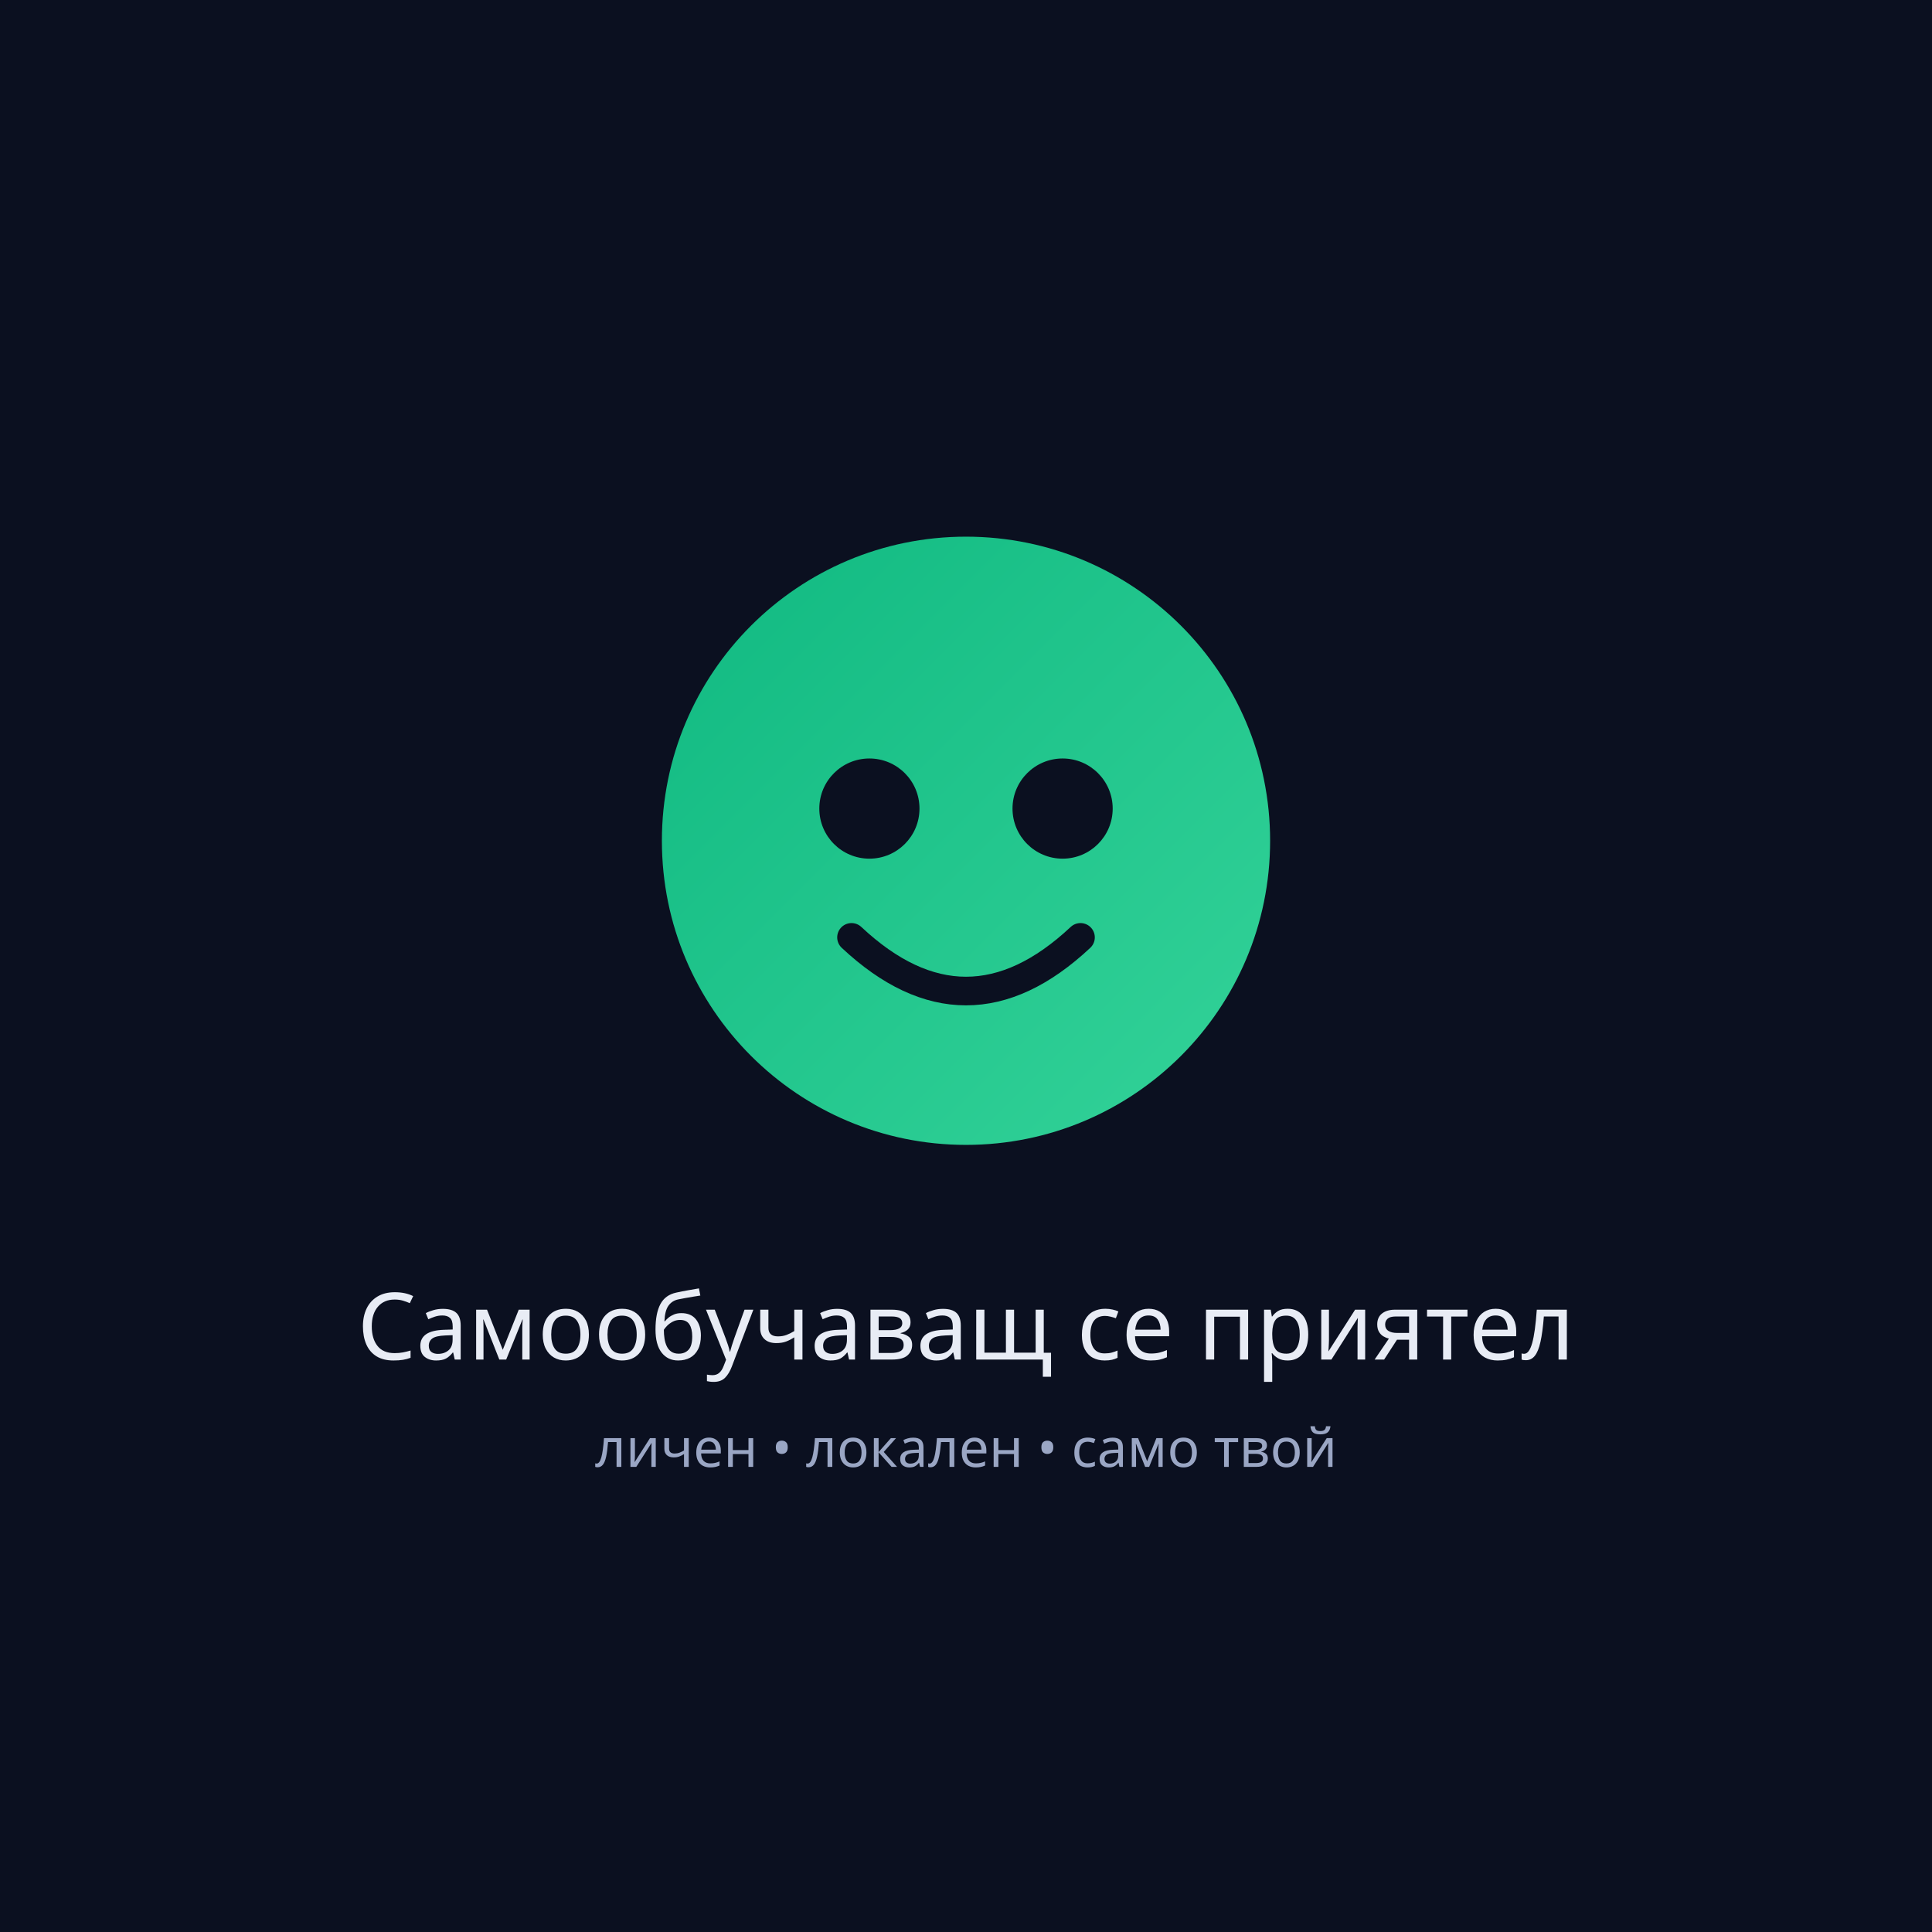
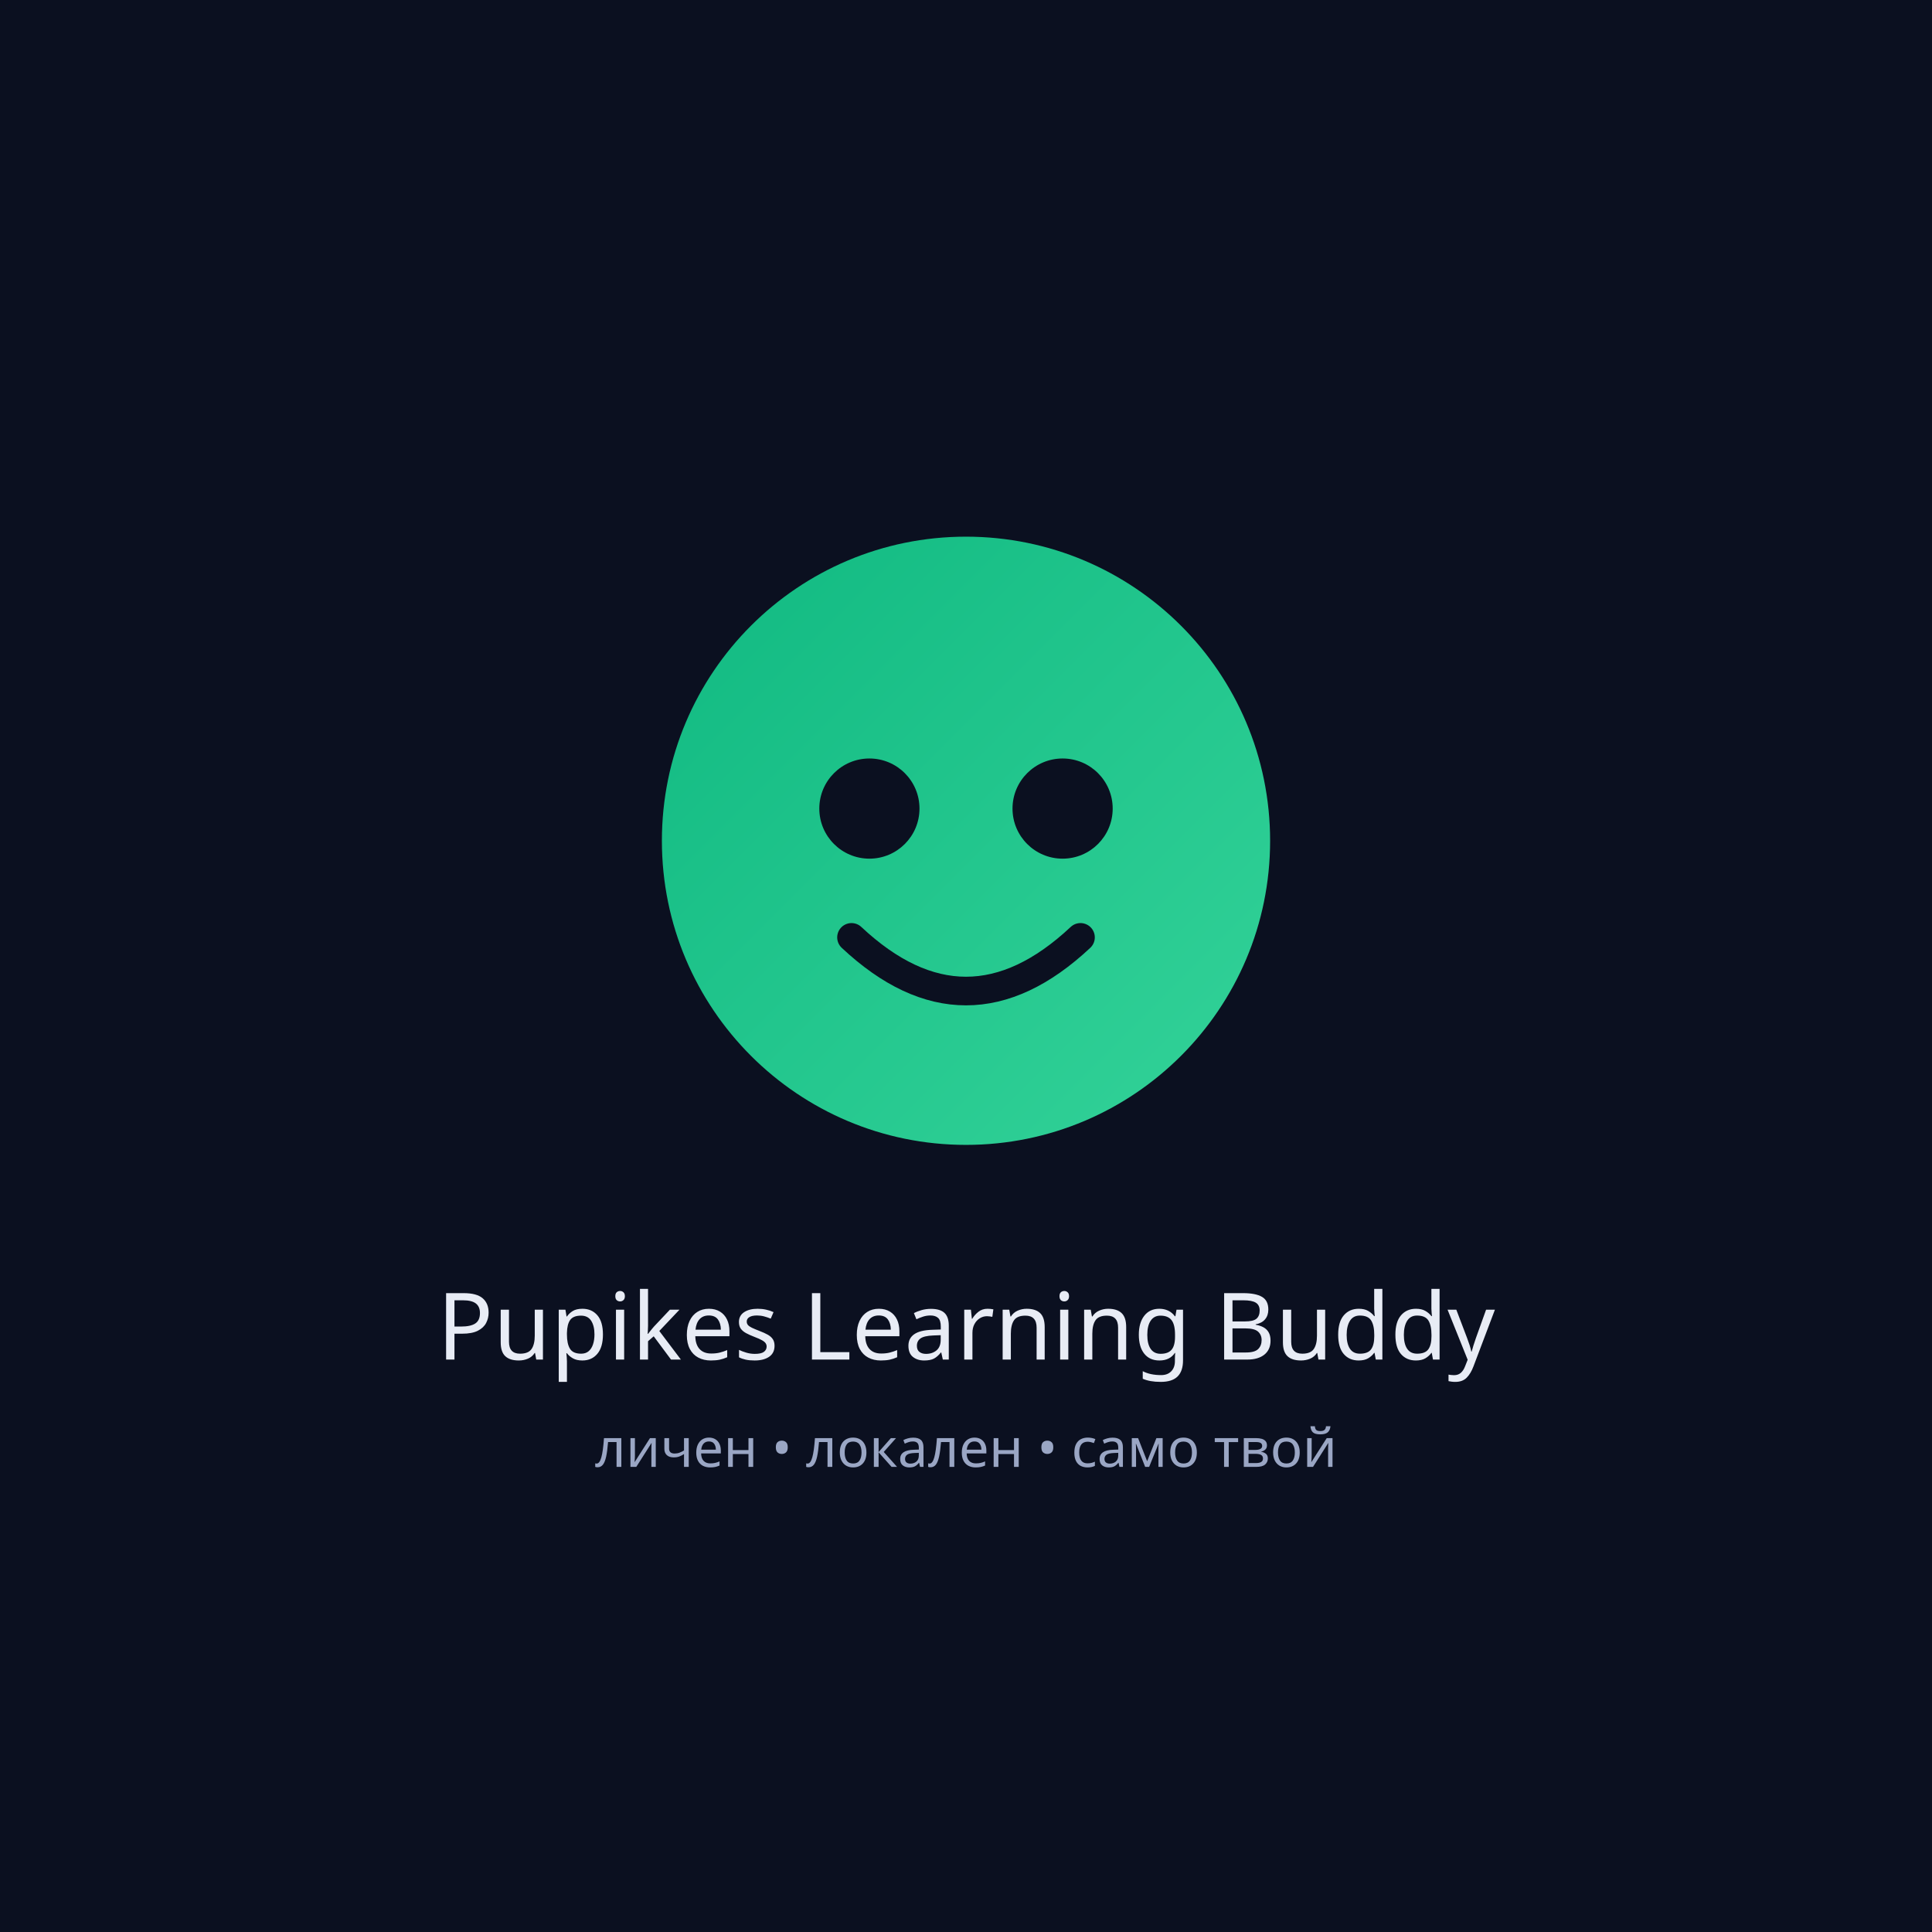
<svg xmlns="http://www.w3.org/2000/svg" width="1080" height="1080" viewBox="0 0 1080 1080">
  <rect width="1080" height="1080" fill="#0b1020" />
  <defs>
    <linearGradient id="g" x1="0" y1="0" x2="1" y2="1">
      <stop offset="0" stop-color="#10b981" />
      <stop offset="1" stop-color="#34d399" />
    </linearGradient>
  </defs>
  <circle cx="540" cy="470" r="170" fill="url(#g)" />
  <circle cx="486" cy="452" r="28" fill="#0b1020" />
  <circle cx="594" cy="452" r="28" fill="#0b1020" />
  <path d="M476 524 q64 60 128 0" stroke="#0b1020" stroke-width="16" fill="none" stroke-linecap="round" />
-   <text x="540" y="760" font-family="sans-serif" font-size="52" fill="#e8ecf5" text-anchor="middle">Самообучаващ се приятел</text>
+   <text x="540" y="760" font-family="sans-serif" font-size="52" fill="#e8ecf5" text-anchor="middle">Pupikes Learning Buddy</text>
  <text x="540" y="820" font-family="sans-serif" font-size="30" fill="#9aa6c4" text-anchor="middle">личен • локален • само твой</text>
</svg>
